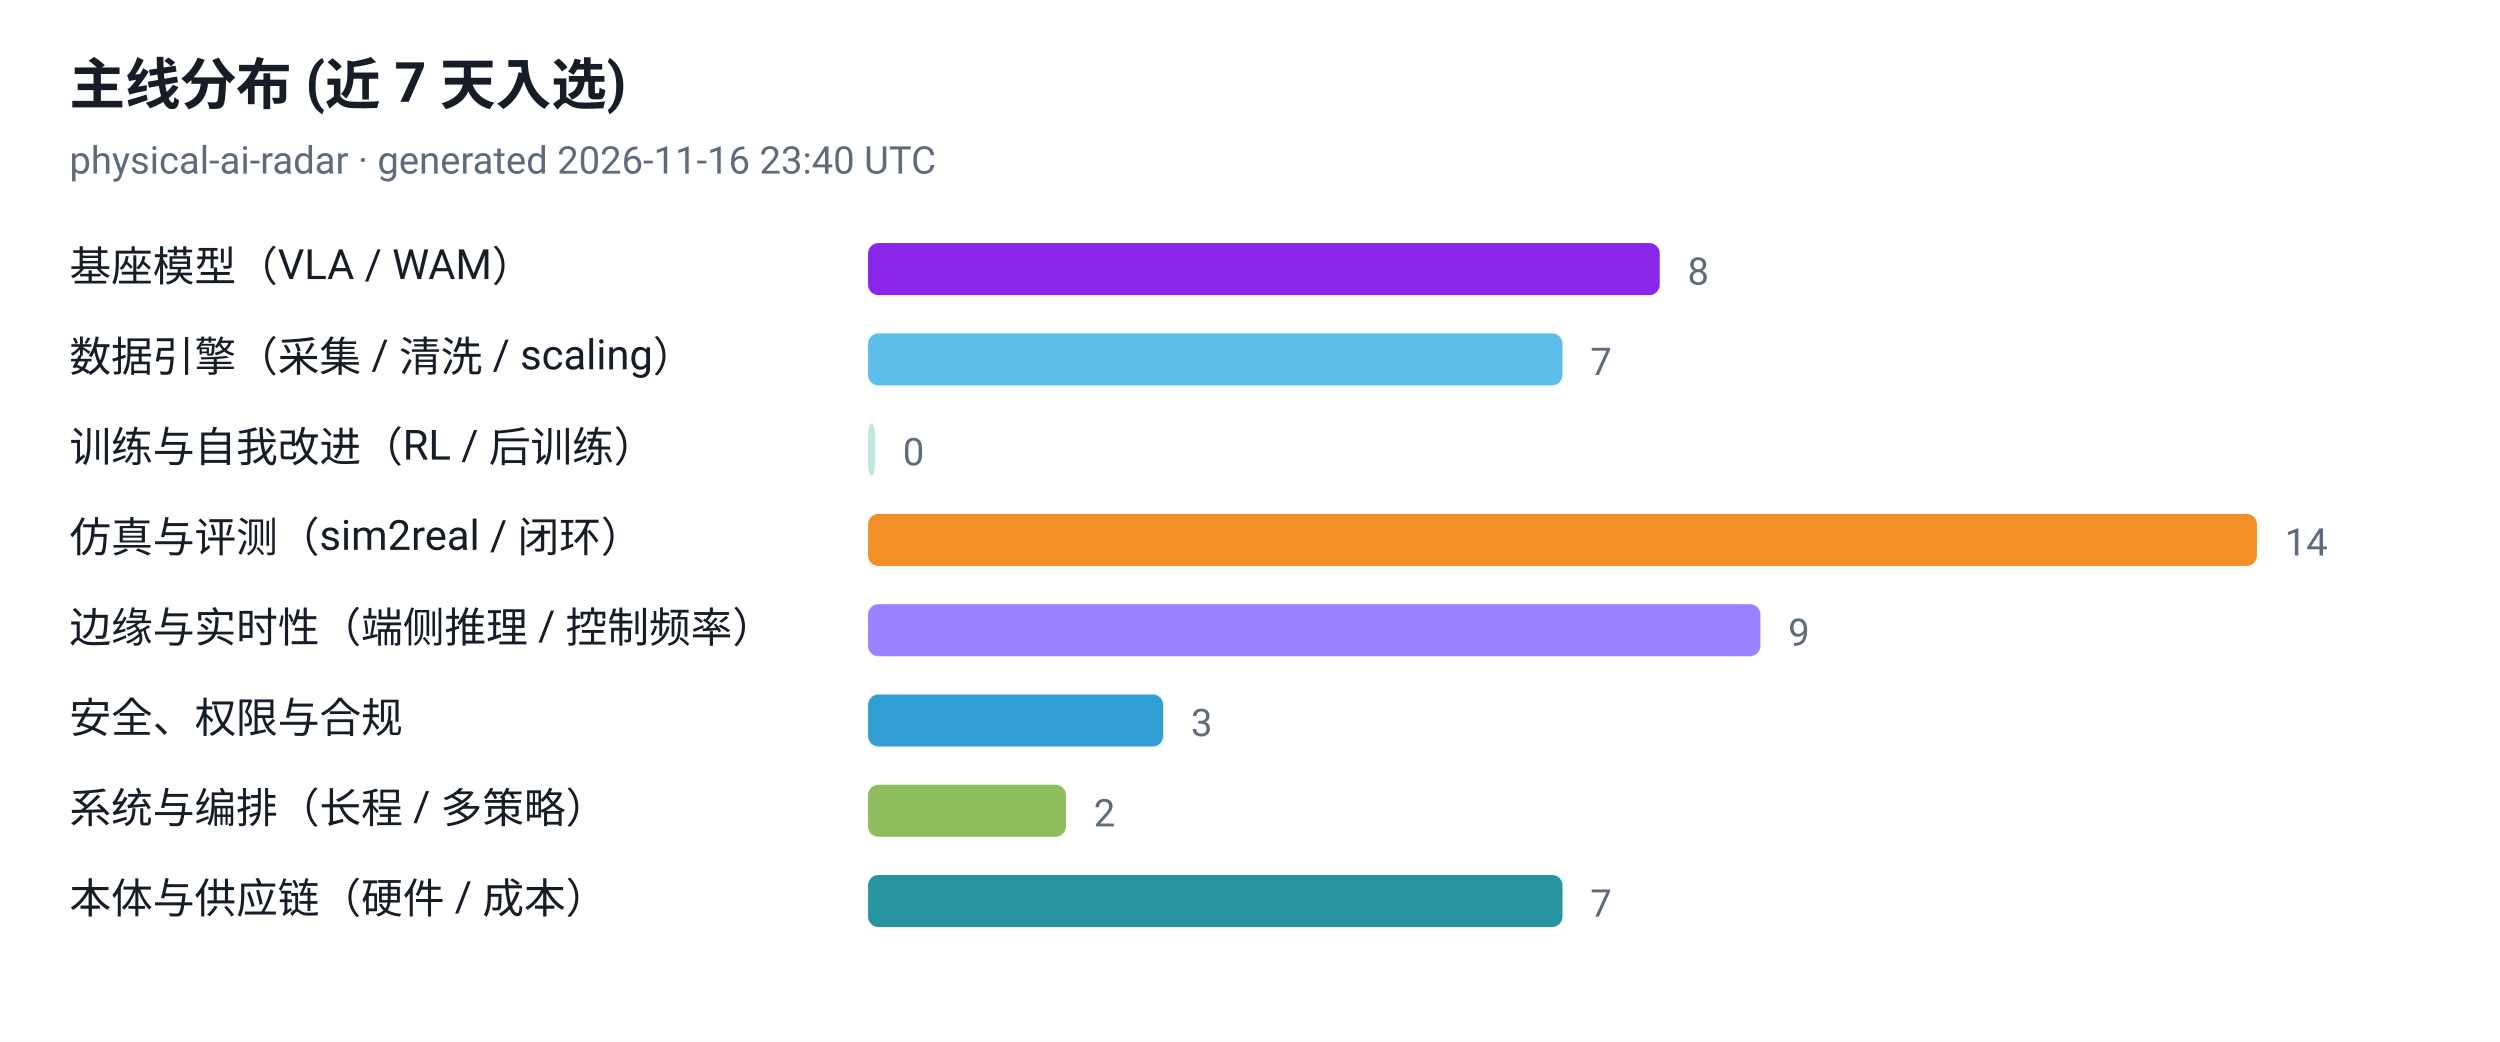
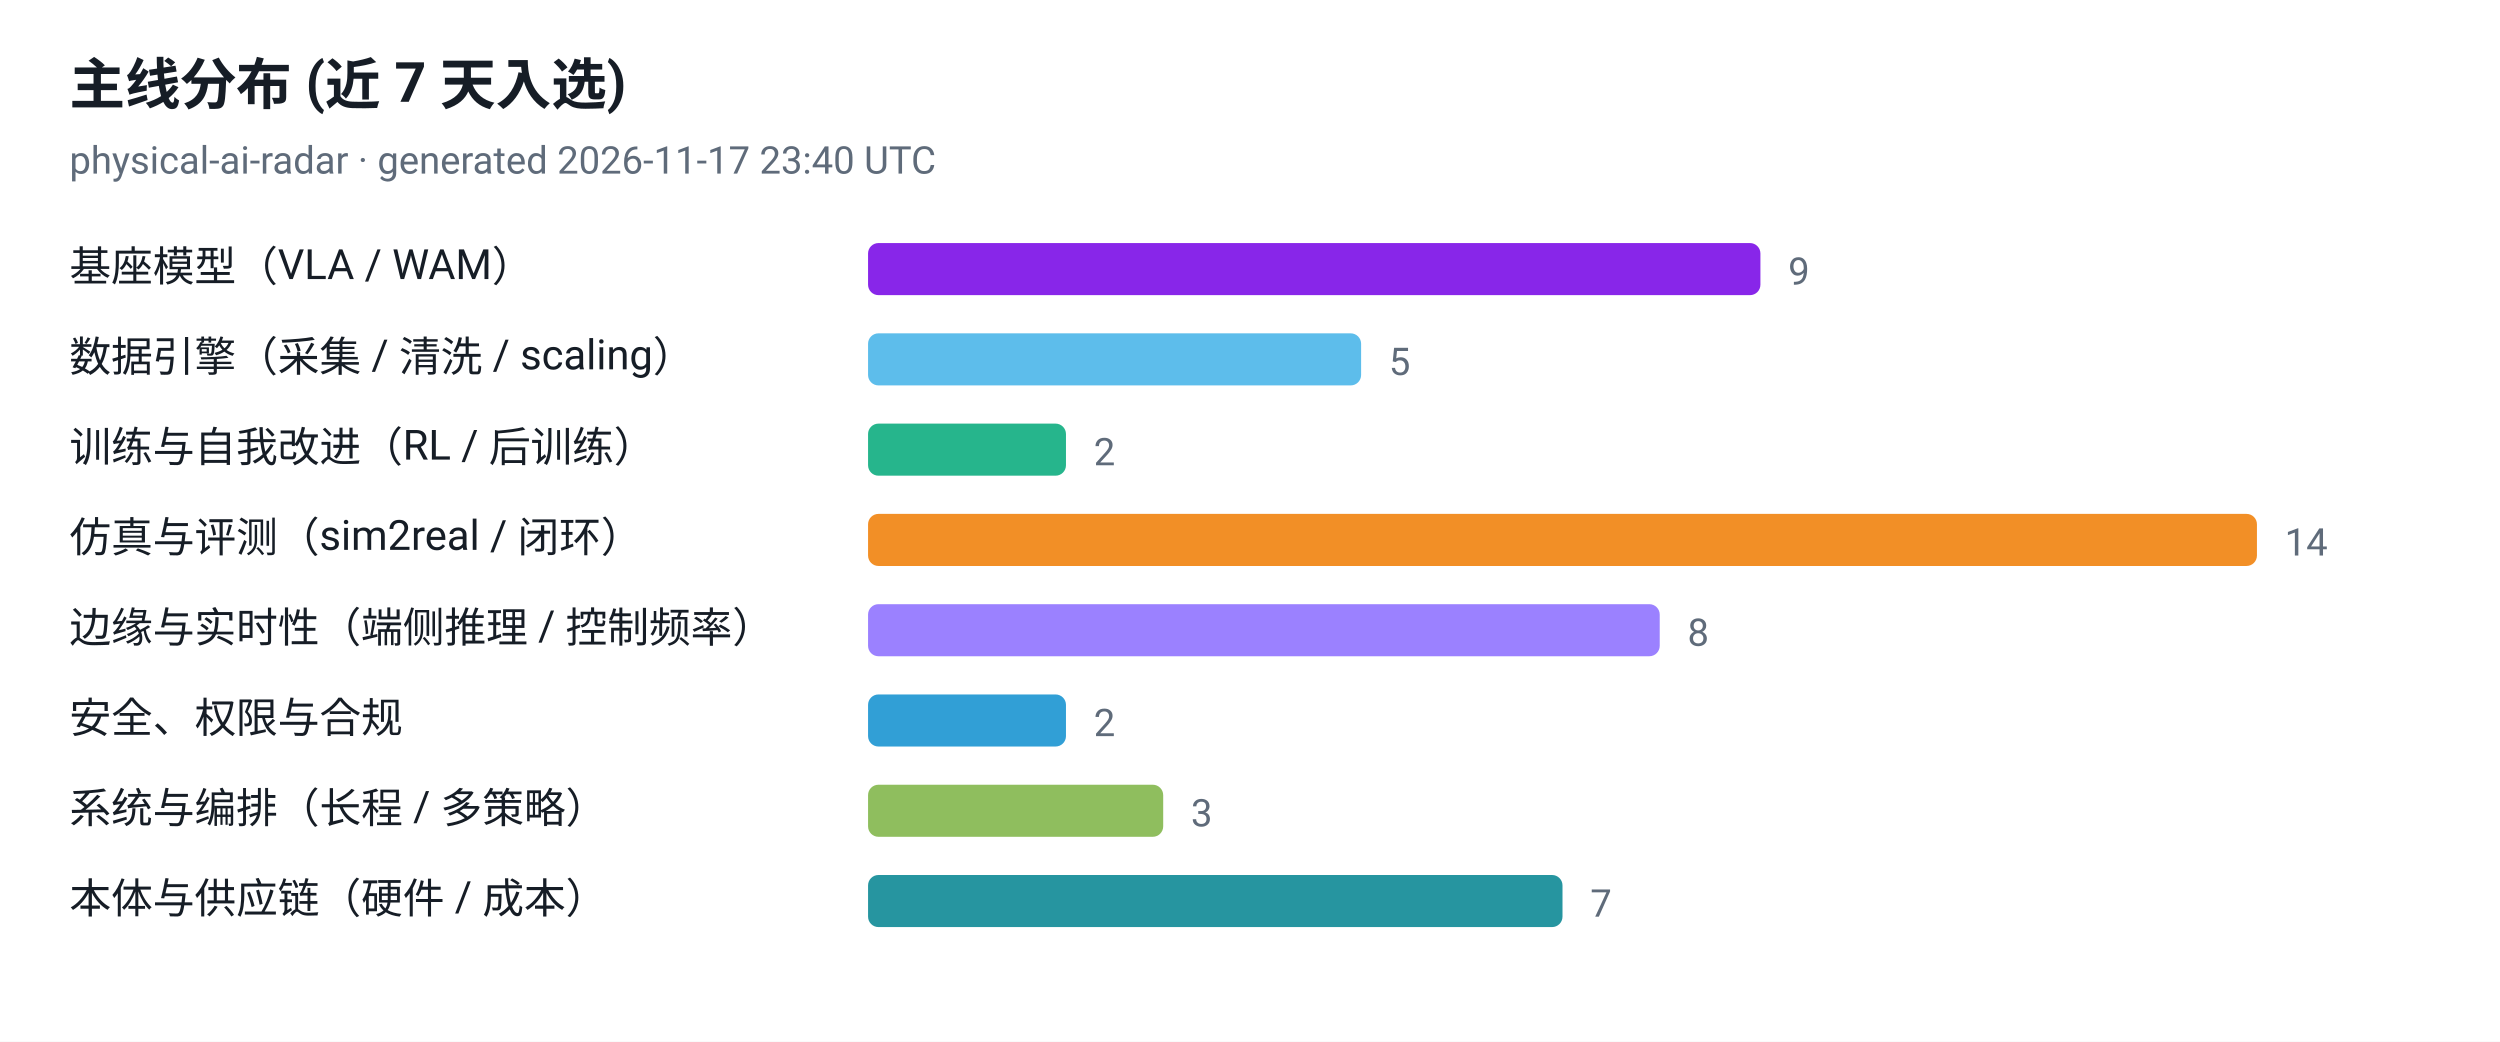
<svg xmlns="http://www.w3.org/2000/svg" viewBox="0 0 720 300" width="720" height="300" role="img" aria-label="主线分布 (近 7 天入选)">
  <style>
  .plate { fill: #ffffff }
  .ink { fill: #161d26 }
  .muted { fill: #5f6b7a }
  .grid { stroke: #e3e9ef }
  @media (prefers-color-scheme: dark) {
    .plate { fill: #0d1117 }
    .ink { fill: #e6edf3 }
    .muted { fill: #8b949e }
    .grid { stroke: #30363d }
  }
</style>
  <rect class="plate" width="720" height="300" />
  <text x="20" y="30" font-family="ui-sans-serif, -apple-system, 'Segoe UI', Roboto, Helvetica, Arial, sans-serif" font-size="16" font-weight="700" class="ink">主线分布 (近 7 天入选)</text>
-   <text x="20" y="50" font-family="ui-sans-serif, -apple-system, 'Segoe UI', Roboto, Helvetica, Arial, sans-serif" font-size="11" class="muted">physical-ai-radar · generated 2026-11-16 23:40 UTC</text>
+   <text x="20" y="50" font-family="ui-sans-serif, -apple-system, 'Segoe UI', Roboto, Helvetica, Arial, sans-serif" font-size="11" class="muted">physical-ai-radar · generated 2026-11-17 23:40 UTC</text>
  <text x="20" y="81" font-family="ui-sans-serif, -apple-system, 'Segoe UI', Roboto, Helvetica, Arial, sans-serif" font-size="12" class="ink">基座模型（VLA / WAM）</text>
-   <rect x="250" y="70" width="228" height="15" rx="3" fill="#7300e5" fill-opacity="0.85" />
-   <text x="486" y="82" font-family="ui-sans-serif, -apple-system, 'Segoe UI', Roboto, Helvetica, Arial, sans-serif" font-size="11" class="muted">8</text>
+   <rect x="250" y="70" width="257" height="15" rx="3" fill="#7300e5" fill-opacity="0.85" />
+   <text x="515" y="82" font-family="ui-sans-serif, -apple-system, 'Segoe UI', Roboto, Helvetica, Arial, sans-serif" font-size="11" class="muted">9</text>
  <text x="20" y="107" font-family="ui-sans-serif, -apple-system, 'Segoe UI', Roboto, Helvetica, Arial, sans-serif" font-size="12" class="ink">数据引擎（采集 / 清洗 / scaling）</text>
-   <rect x="250" y="96" width="200" height="15" rx="3" fill="#41b1e8" fill-opacity="0.85" />
-   <text x="458" y="108" font-family="ui-sans-serif, -apple-system, 'Segoe UI', Roboto, Helvetica, Arial, sans-serif" font-size="11" class="muted">7</text>
+   <rect x="250" y="96" width="142" height="15" rx="3" fill="#41b1e8" fill-opacity="0.85" />
+   <text x="400" y="108" font-family="ui-sans-serif, -apple-system, 'Segoe UI', Roboto, Helvetica, Arial, sans-serif" font-size="11" class="muted">5</text>
  <text x="20" y="133" font-family="ui-sans-serif, -apple-system, 'Segoe UI', Roboto, Helvetica, Arial, sans-serif" font-size="12" class="ink">训练与自我改进（RL / 后训练）</text>
-   <rect x="250" y="122" width="2" height="15" rx="3" fill="#00a878" fill-opacity="0.25" />
-   <text x="260" y="134" font-family="ui-sans-serif, -apple-system, 'Segoe UI', Roboto, Helvetica, Arial, sans-serif" font-size="11" class="muted">0</text>
+   <rect x="250" y="122" width="57" height="15" rx="3" fill="#00a878" fill-opacity="0.85" />
+   <text x="315" y="134" font-family="ui-sans-serif, -apple-system, 'Segoe UI', Roboto, Helvetica, Arial, sans-serif" font-size="11" class="muted">2</text>
  <text x="20" y="159" font-family="ui-sans-serif, -apple-system, 'Segoe UI', Roboto, Helvetica, Arial, sans-serif" font-size="12" class="ink">仿真与评测（sim2real / 闭环）</text>
  <rect x="250" y="148" width="400" height="15" rx="3" fill="#f07c00" fill-opacity="0.85" />
  <text x="658" y="160" font-family="ui-sans-serif, -apple-system, 'Segoe UI', Roboto, Helvetica, Arial, sans-serif" font-size="11" class="muted">14</text>
  <text x="20" y="185" font-family="ui-sans-serif, -apple-system, 'Segoe UI', Roboto, Helvetica, Arial, sans-serif" font-size="12" class="ink">边缘与实时性（端侧推理 / 控制频率）</text>
-   <rect x="250" y="174" width="257" height="15" rx="3" fill="#8a6bff" fill-opacity="0.85" />
-   <text x="515" y="186" font-family="ui-sans-serif, -apple-system, 'Segoe UI', Roboto, Helvetica, Arial, sans-serif" font-size="11" class="muted">9</text>
+   <rect x="250" y="174" width="228" height="15" rx="3" fill="#8a6bff" fill-opacity="0.85" />
+   <text x="486" y="186" font-family="ui-sans-serif, -apple-system, 'Segoe UI', Roboto, Helvetica, Arial, sans-serif" font-size="11" class="muted">8</text>
  <text x="20" y="211" font-family="ui-sans-serif, -apple-system, 'Segoe UI', Roboto, Helvetica, Arial, sans-serif" font-size="12" class="ink">安全、权限与合规</text>
-   <rect x="250" y="200" width="85" height="15" rx="3" fill="#0d8ecf" fill-opacity="0.85" />
-   <text x="343" y="212" font-family="ui-sans-serif, -apple-system, 'Segoe UI', Roboto, Helvetica, Arial, sans-serif" font-size="11" class="muted">3</text>
+   <rect x="250" y="200" width="57" height="15" rx="3" fill="#0d8ecf" fill-opacity="0.85" />
+   <text x="315" y="212" font-family="ui-sans-serif, -apple-system, 'Segoe UI', Roboto, Helvetica, Arial, sans-serif" font-size="11" class="muted">2</text>
  <text x="20" y="237" font-family="ui-sans-serif, -apple-system, 'Segoe UI', Roboto, Helvetica, Arial, sans-serif" font-size="12" class="ink">系统与编排（长程 / 多策略）</text>
-   <rect x="250" y="226" width="57" height="15" rx="3" fill="#7cb342" fill-opacity="0.85" />
-   <text x="315" y="238" font-family="ui-sans-serif, -apple-system, 'Segoe UI', Roboto, Helvetica, Arial, sans-serif" font-size="11" class="muted">2</text>
+   <rect x="250" y="226" width="85" height="15" rx="3" fill="#7cb342" fill-opacity="0.85" />
+   <text x="343" y="238" font-family="ui-sans-serif, -apple-system, 'Segoe UI', Roboto, Helvetica, Arial, sans-serif" font-size="11" class="muted">3</text>
  <text x="20" y="263" font-family="ui-sans-serif, -apple-system, 'Segoe UI', Roboto, Helvetica, Arial, sans-serif" font-size="12" class="ink">本体与供应链（硬件 / 成本）</text>
  <rect x="250" y="252" width="200" height="15" rx="3" fill="#00838f" fill-opacity="0.85" />
  <text x="458" y="264" font-family="ui-sans-serif, -apple-system, 'Segoe UI', Roboto, Helvetica, Arial, sans-serif" font-size="11" class="muted">7</text>
</svg>
